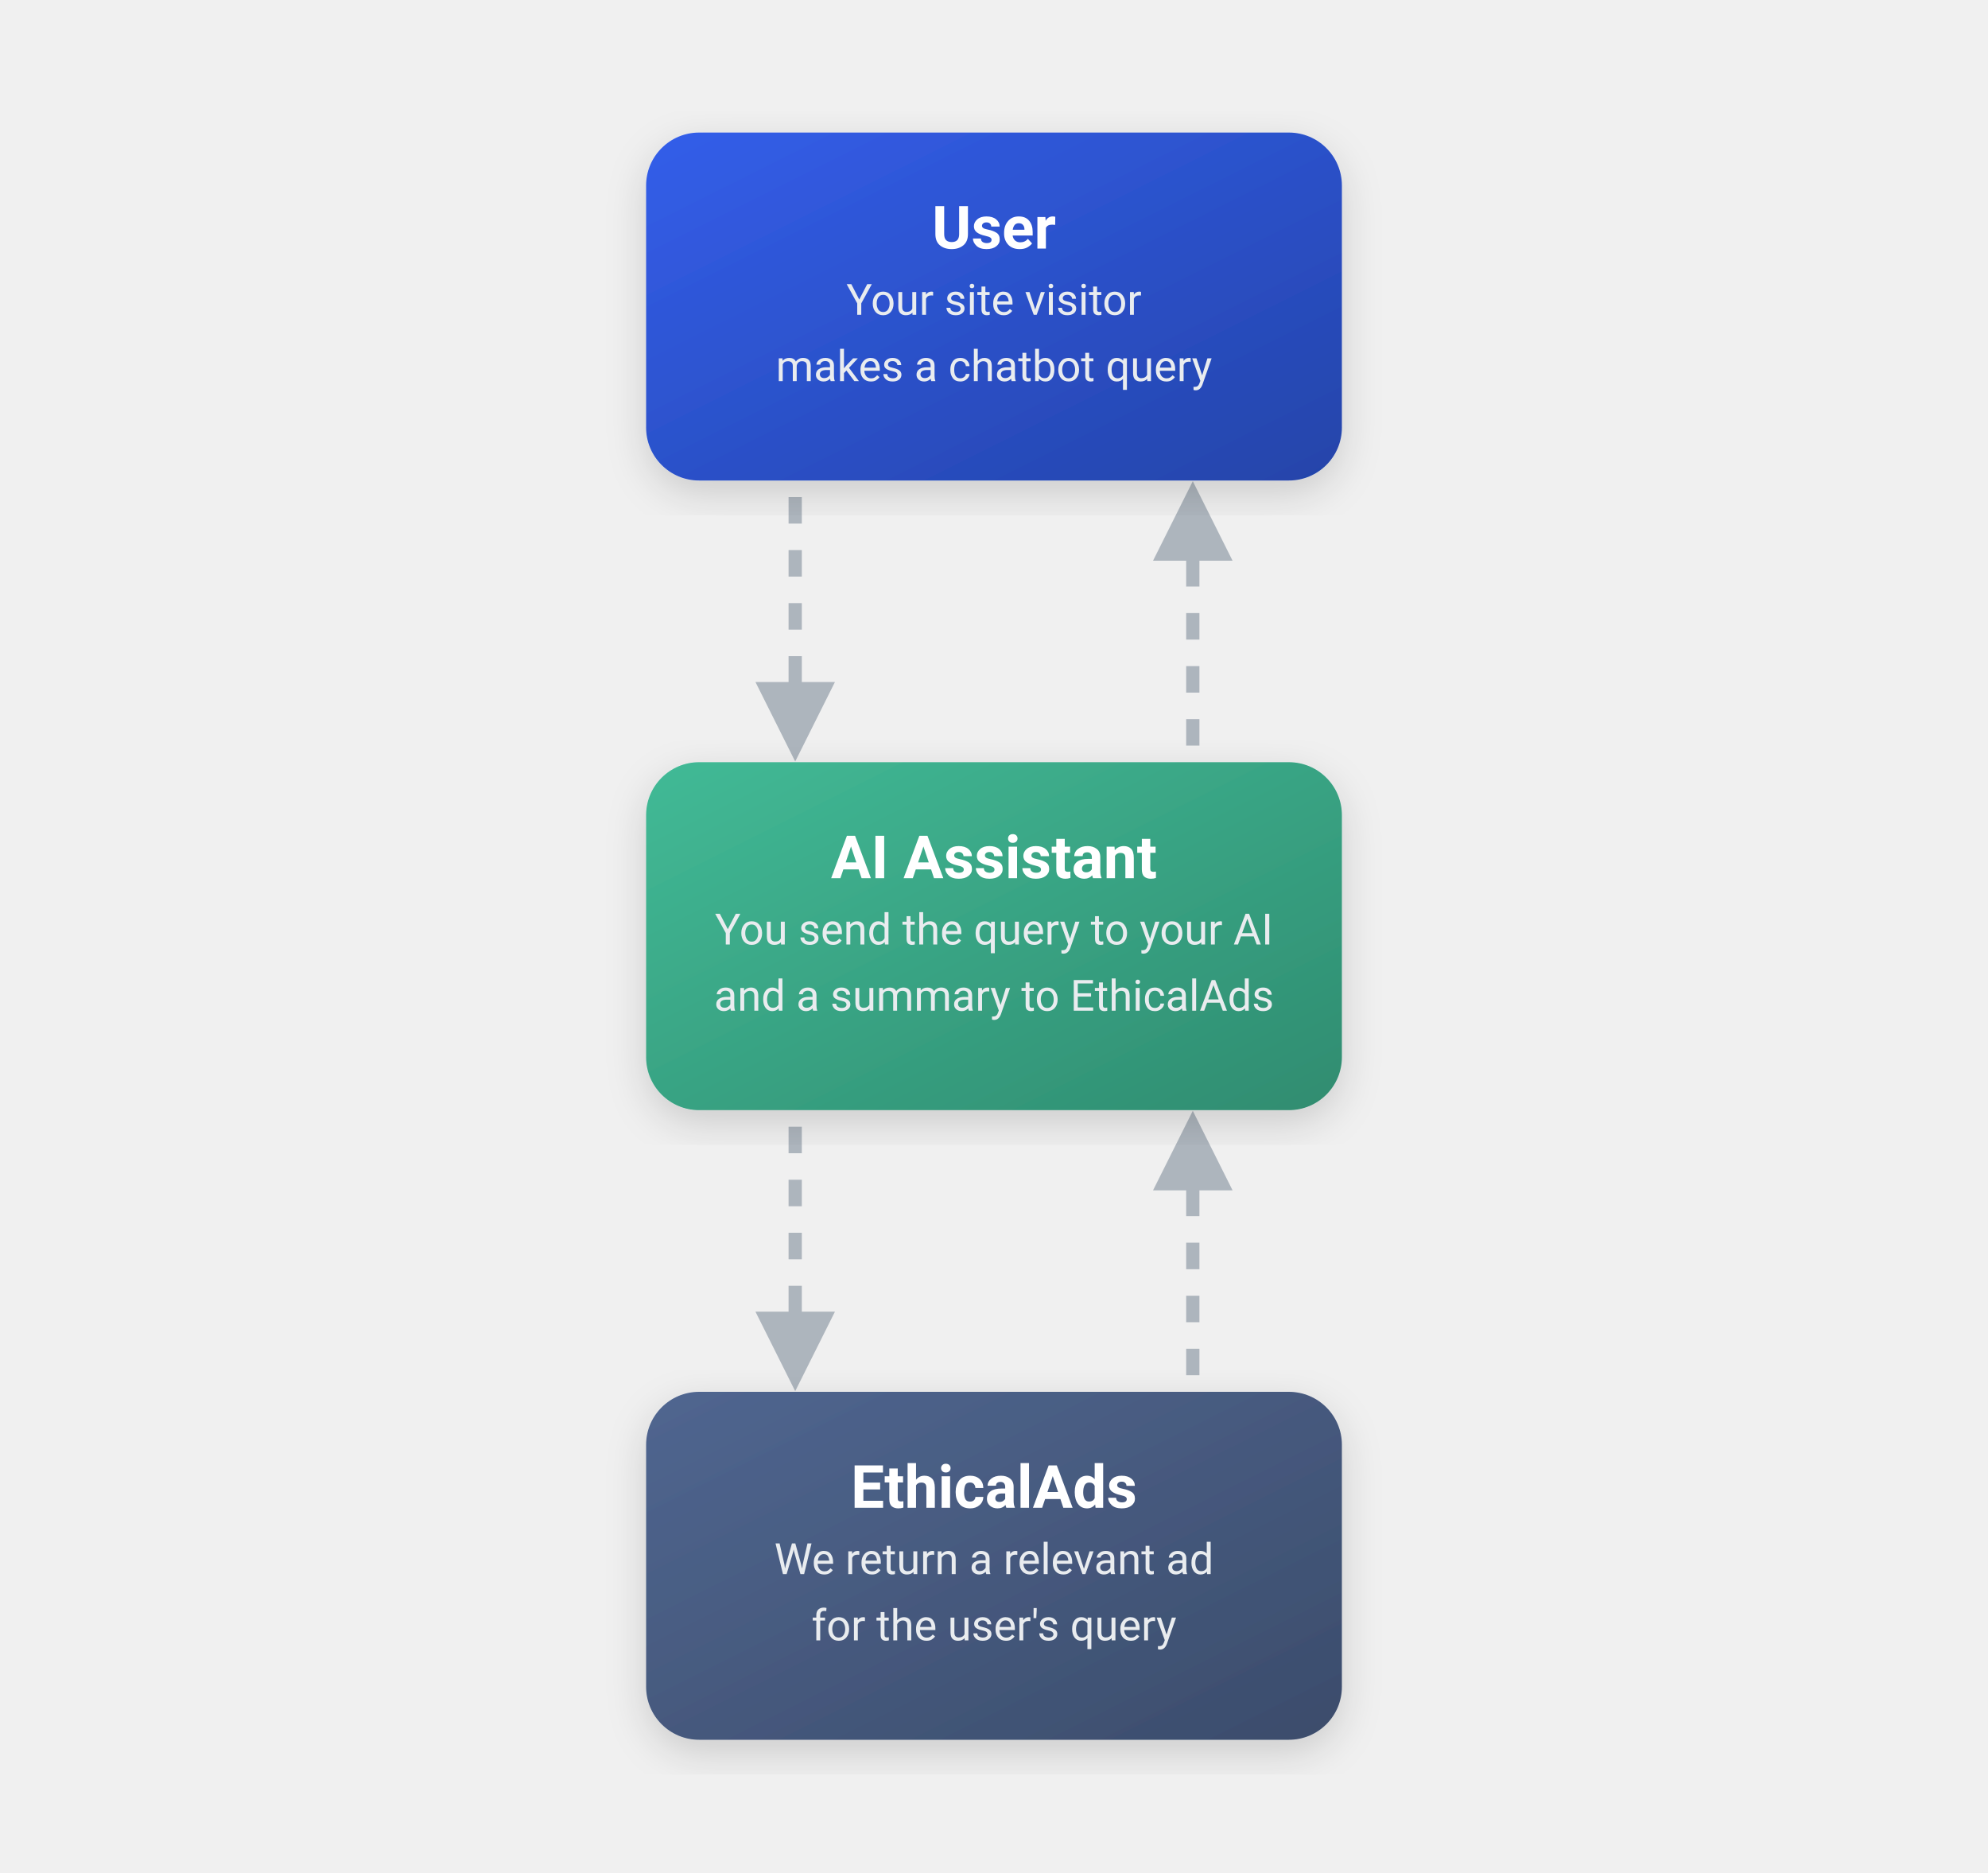
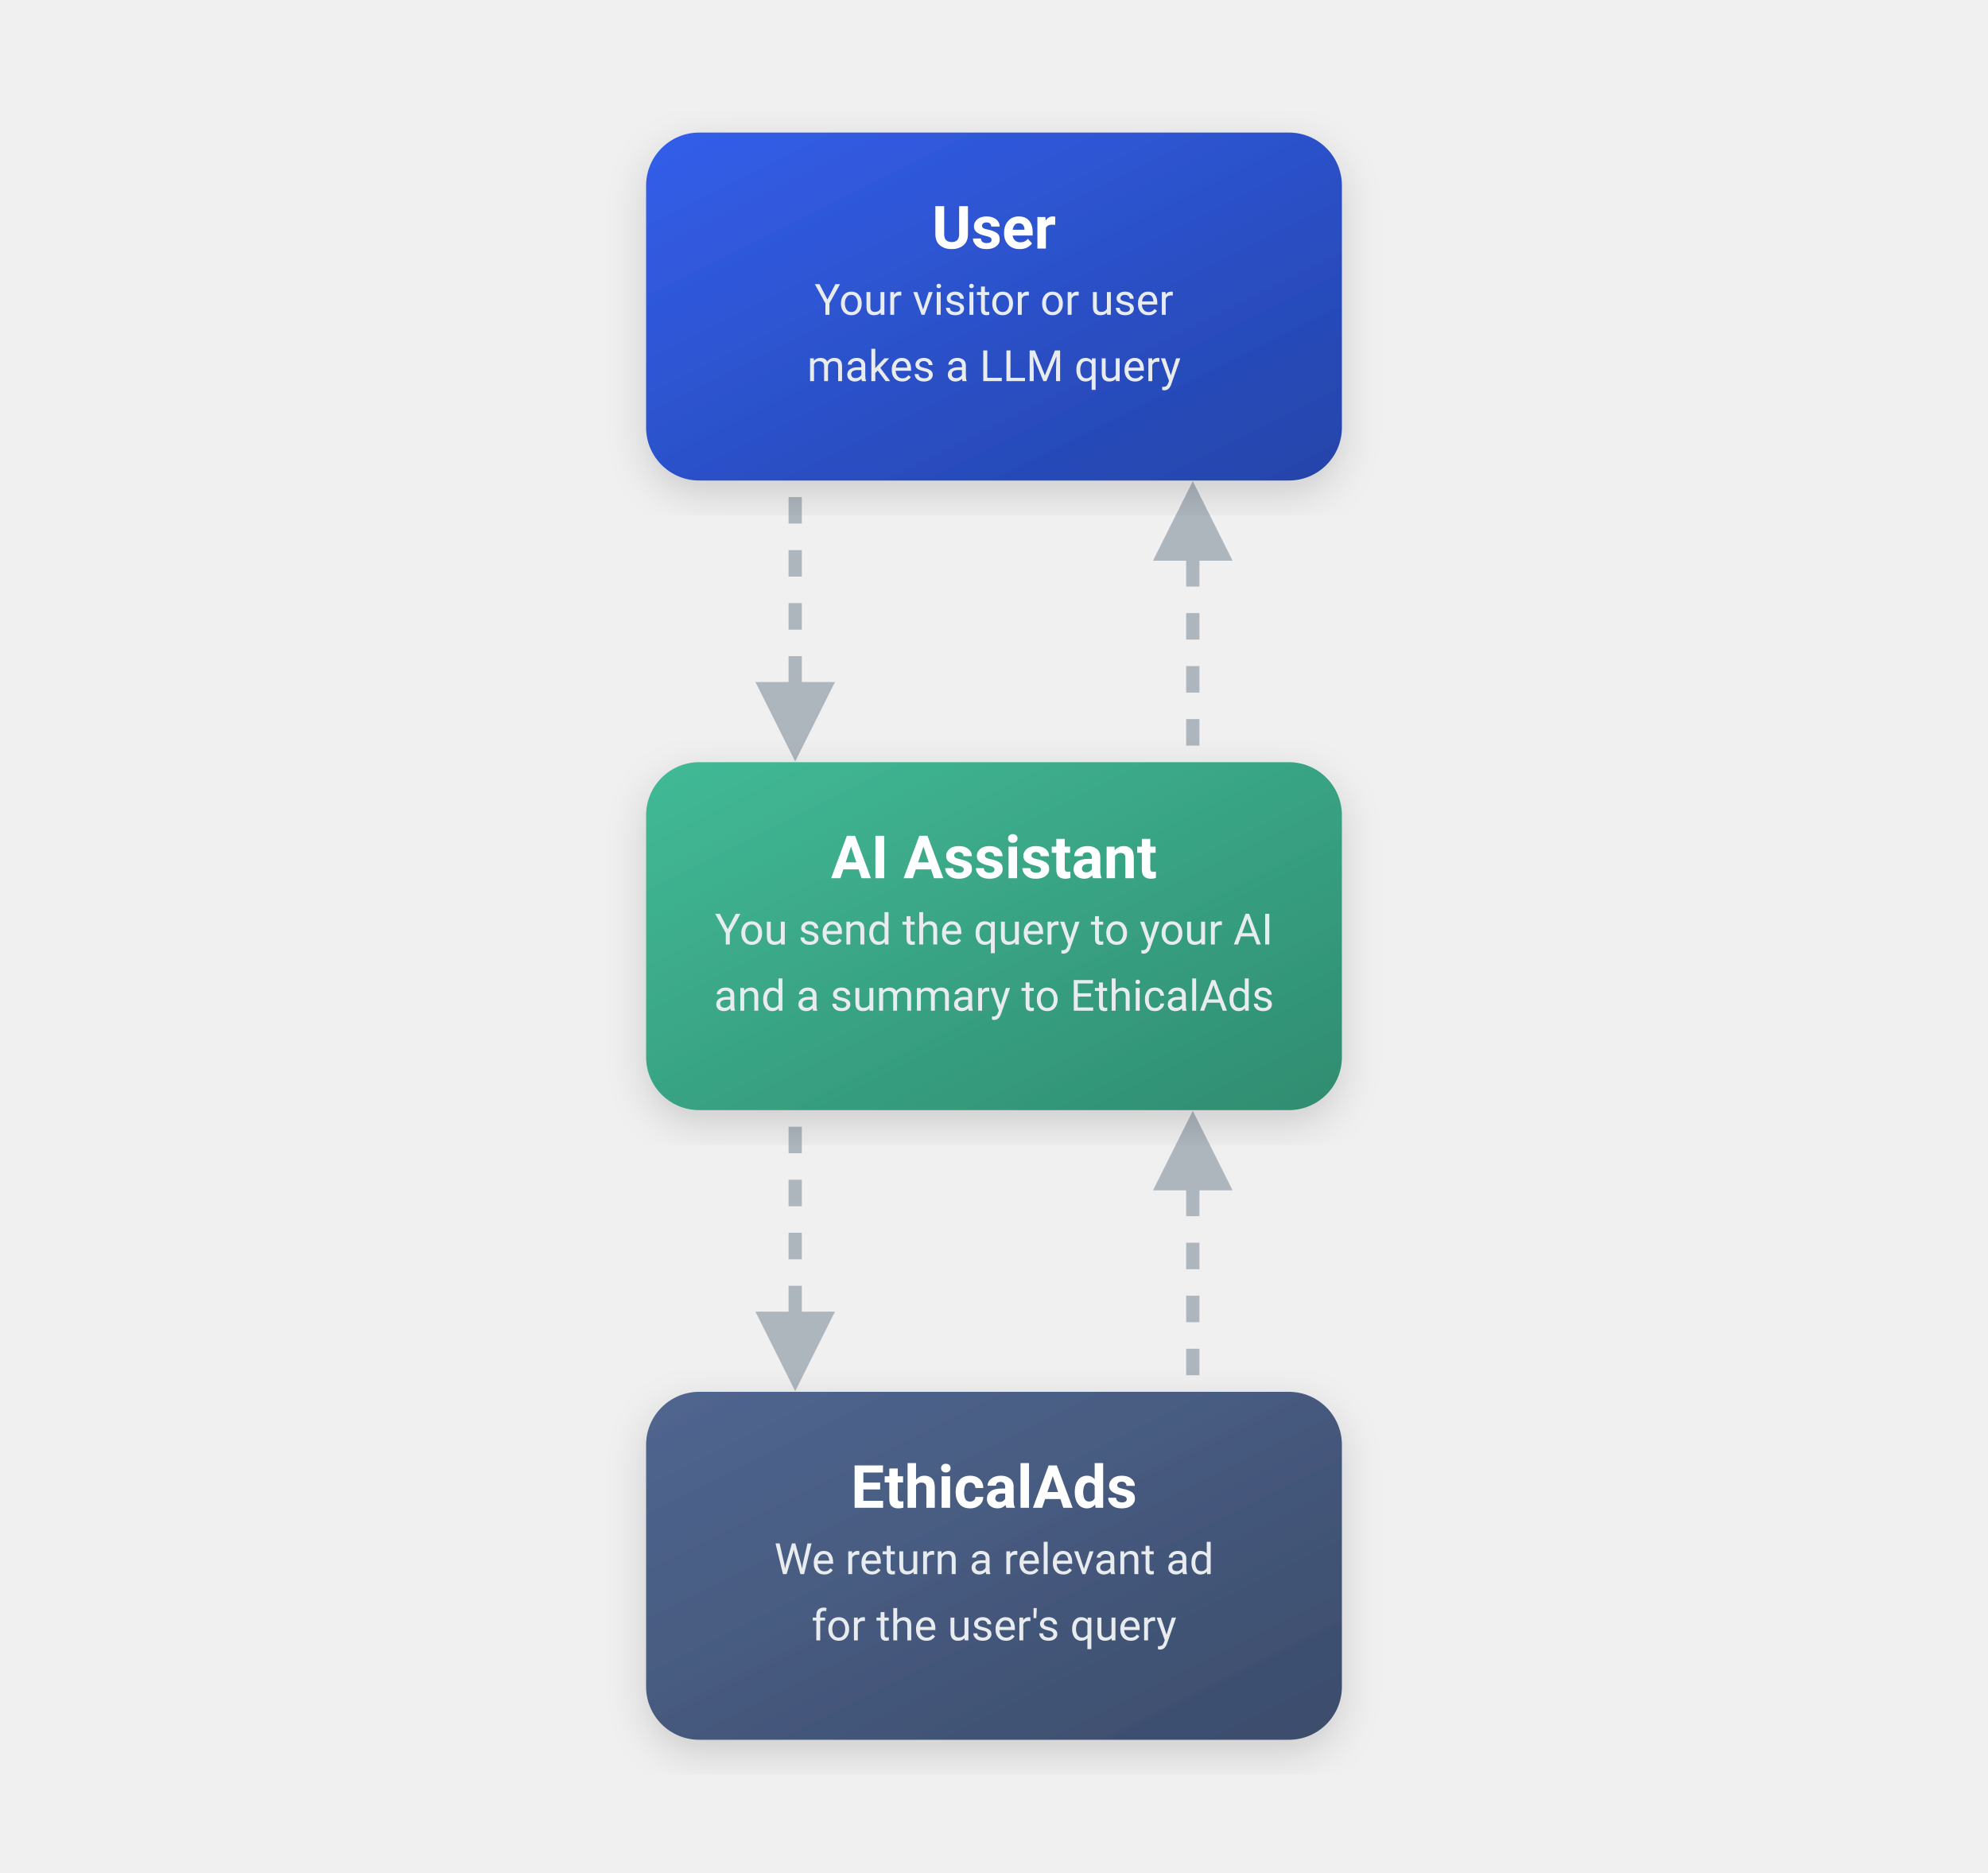
<svg xmlns="http://www.w3.org/2000/svg" viewBox="0 0 600 565" width="100%" height="100%">
  <defs>
    <linearGradient id="user-grad" x1="0%" y1="0%" x2="100%" y2="100%">
      <stop offset="0%" stop-color="#335EEA" />
      <stop offset="100%" stop-color="#2444A9" />
    </linearGradient>
    <linearGradient id="llm-grad" x1="0%" y1="0%" x2="100%" y2="100%">
      <stop offset="0%" stop-color="#42BA96" />
      <stop offset="100%" stop-color="#2F8C70" />
    </linearGradient>
    <linearGradient id="ad-grad" x1="0%" y1="0%" x2="100%" y2="100%">
      <stop offset="0%" stop-color="#506690" />
      <stop offset="100%" stop-color="#3B4C6B" />
    </linearGradient>
    <filter id="shadow" x="-10%" y="-10%" width="120%" height="120%">
      <feDropShadow dx="0" dy="4" stdDeviation="6" flood-opacity="0.15" />
    </filter>
    <marker id="arrow" viewBox="0 0 10 10" refX="8" refY="5" markerWidth="6" markerHeight="6" orient="auto">
      <path d="M 0 0 L 10 5 L 0 10 z" fill="#adb5bd" />
    </marker>
    <style>
      .node { filter: url(#shadow); rx: 16; ry: 16; }
      .node-text { font-family: -apple-system, BlinkMacSystemFont, 'Segoe UI', Roboto, 'Helvetica Neue', Arial, sans-serif; font-size: 18px; font-weight: 600; fill: #fff; }
      .sub-text { font-family: -apple-system, BlinkMacSystemFont, 'Segoe UI', Roboto, 'Helvetica Neue', Arial, sans-serif; font-size: 13px; fill: #e9ecef; }
      .path-line { fill: none; stroke: #adb5bd; stroke-width: 4; stroke-dasharray: 8, 8; }

      .packet { r: 8; }

      /* Packet Animations */
      .packet-1 { fill: #335EEA; animation: move1 8s infinite linear; opacity: 0; }
      .packet-2 { fill: #42BA96; animation: move2 8s infinite linear; opacity: 0; }
      .packet-3 { fill: #506690; animation: move3 8s infinite linear; opacity: 0; }
      .packet-4 { fill: #335EEA; animation: move4 8s infinite linear; opacity: 0; }

      @keyframes move1 {
        0% { opacity: 0; cy: 150px; }
        5% { opacity: 1; cy: 150px; }
        20% { opacity: 1; cy: 225px; }
        21% { opacity: 0; cy: 225px; }
        100% { opacity: 0; }
      }

      @keyframes move2 {
        0%, 25% { opacity: 0; cy: 340px; }
        26% { opacity: 1; cy: 340px; }
        40% { opacity: 1; cy: 415px; }
        41% { opacity: 0; cy: 415px; }
        100% { opacity: 0; }
      }

      @keyframes move3 {
        0%, 45% { opacity: 0; cy: 415px; }
        46% { opacity: 1; cy: 415px; }
        60% { opacity: 1; cy: 340px; }
        61% { opacity: 0; cy: 340px; }
        100% { opacity: 0; }
      }

      @keyframes move4 {
        0%, 65% { opacity: 0; cy: 225px; }
        66% { opacity: 1; cy: 225px; }
        80% { opacity: 1; cy: 150px; }
        81% { opacity: 0; cy: 150px; }
        100% { opacity: 0; }
      }

      .label-anim { animation: fade 8s infinite; font-family: -apple-system, BlinkMacSystemFont, 'Segoe UI', Roboto, 'Helvetica Neue', Arial, sans-serif; font-size: 16px; font-weight: 500; fill: #495057; opacity: 0; }
      .lbl-1 { animation-delay: 0s; }
      .lbl-2 { animation-delay: 2s; }
      .lbl-3 { animation-delay: 3.6s; }
      .lbl-4 { animation-delay: 5.2s; }

      @keyframes fade {
        0%, 5% { opacity: 0; }
        10%, 20% { opacity: 1; }
        25%, 100% { opacity: 0; }
      }
    </style>
  </defs>
  <rect width="100%" height="100%" fill="transparent" />
  <line x1="240" y1="150" x2="240" y2="225" class="path-line" marker-end="url(#arrow)" />
  <line x1="360" y1="225" x2="360" y2="150" class="path-line" marker-end="url(#arrow)" />
  <line x1="240" y1="340" x2="240" y2="415" class="path-line" marker-end="url(#arrow)" />
  <line x1="360" y1="415" x2="360" y2="340" class="path-line" marker-end="url(#arrow)" />
  <circle cx="240" class="packet packet-1" />
  <circle cx="240" class="packet packet-2" />
  <circle cx="360" class="packet packet-3" />
  <circle cx="360" class="packet packet-4" />
  <rect x="195" y="40" width="210" height="105" class="node" style="fill: url(#user-grad);" />
  <text x="300" y="75" text-anchor="middle" class="node-text">User</text>
-   <text x="300" y="95" text-anchor="middle" class="sub-text">Your site visitor</text>
-   <text x="300" y="115" text-anchor="middle" class="sub-text">makes a chatbot query</text>
+   <text x="300" y="95" text-anchor="middle" class="sub-text">Your visitor or user</text>
+   <text x="300" y="115" text-anchor="middle" class="sub-text">makes a LLM query</text>
  <rect x="195" y="230" width="210" height="105" class="node" style="fill: url(#llm-grad);" />
  <text x="300" y="265" text-anchor="middle" class="node-text">AI Assistant</text>
  <text x="300" y="285" text-anchor="middle" class="sub-text">You send the query to your AI</text>
  <text x="300" y="305" text-anchor="middle" class="sub-text">and a summary to EthicalAds</text>
  <rect x="195" y="420" width="210" height="105" class="node" style="fill: url(#ad-grad);" />
  <text x="300" y="455" text-anchor="middle" class="node-text">EthicalAds</text>
  <text x="300" y="475" text-anchor="middle" class="sub-text">We return a relevant ad</text>
  <text x="300" y="495" text-anchor="middle" class="sub-text">for the user's query</text>
  <text x="220" y="192" text-anchor="end" class="label-anim lbl-1">1. LLM Query</text>
  <text x="220" y="382" text-anchor="end" class="label-anim lbl-2">2. Summary / Embedding</text>
  <text x="380" y="382" text-anchor="start" class="label-anim lbl-3">3. Relevant Ad</text>
  <text x="380" y="192" text-anchor="start" class="label-anim lbl-4">4. Response + Ad</text>
</svg>
